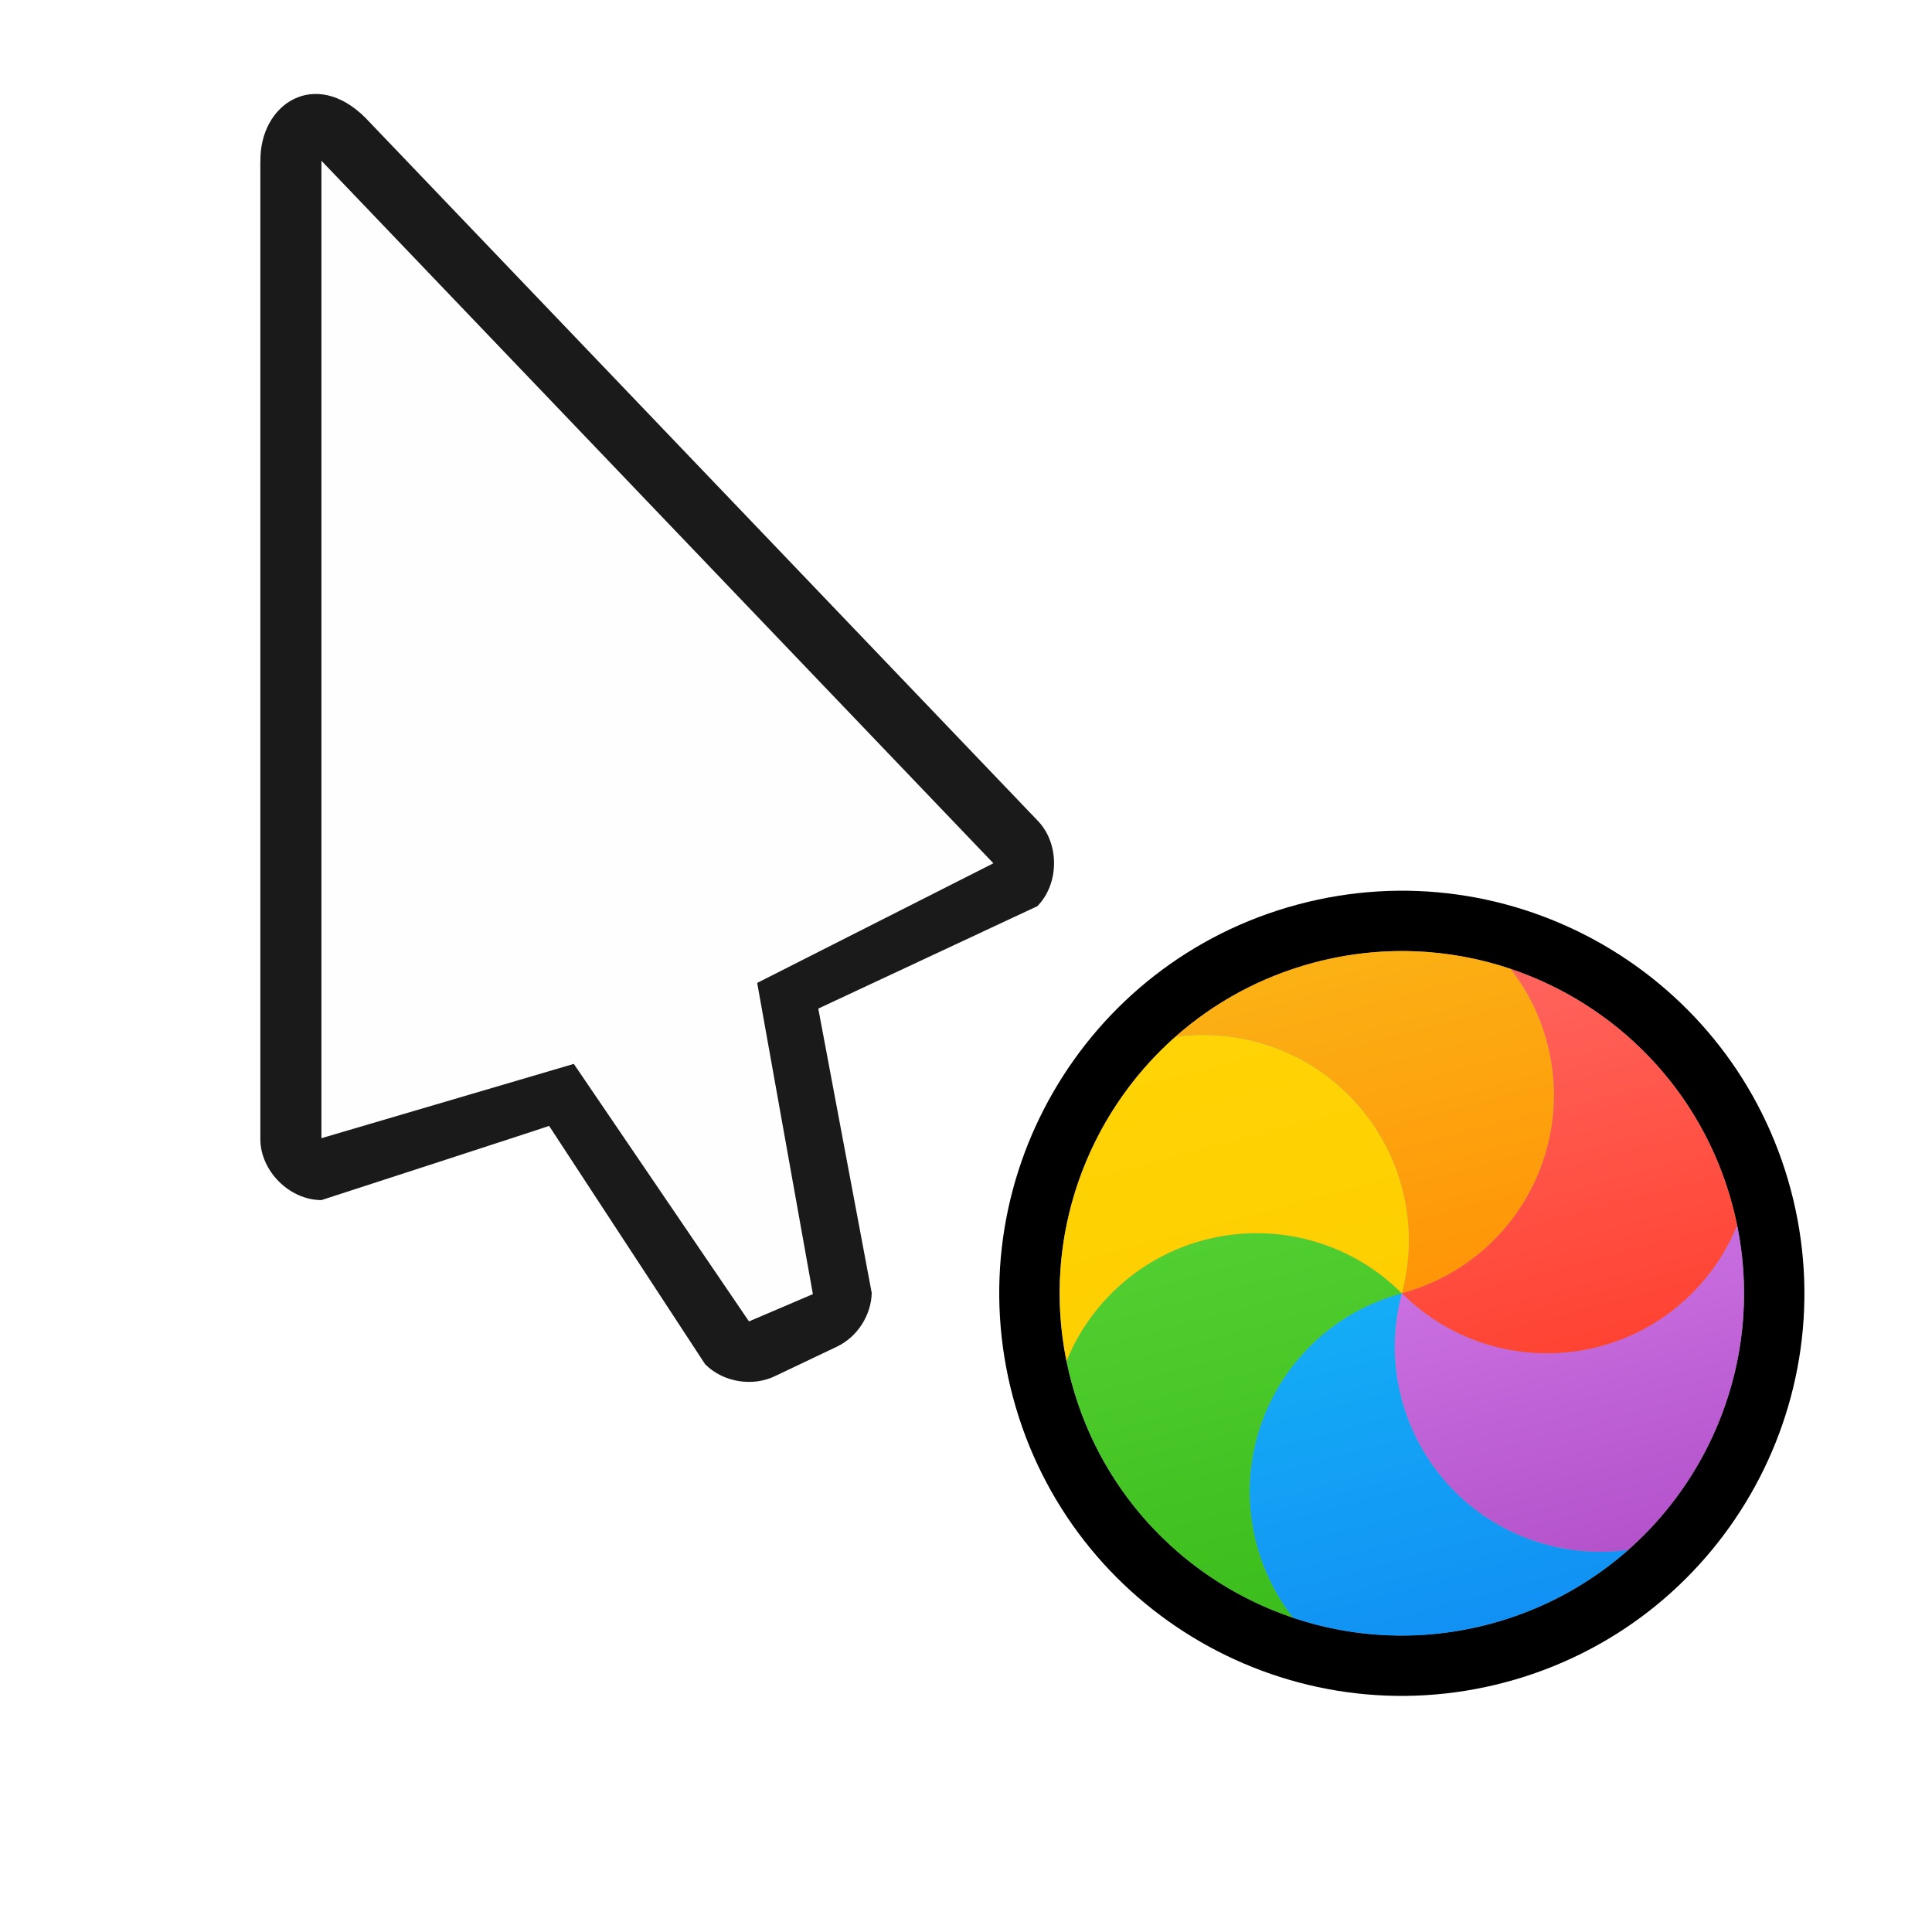
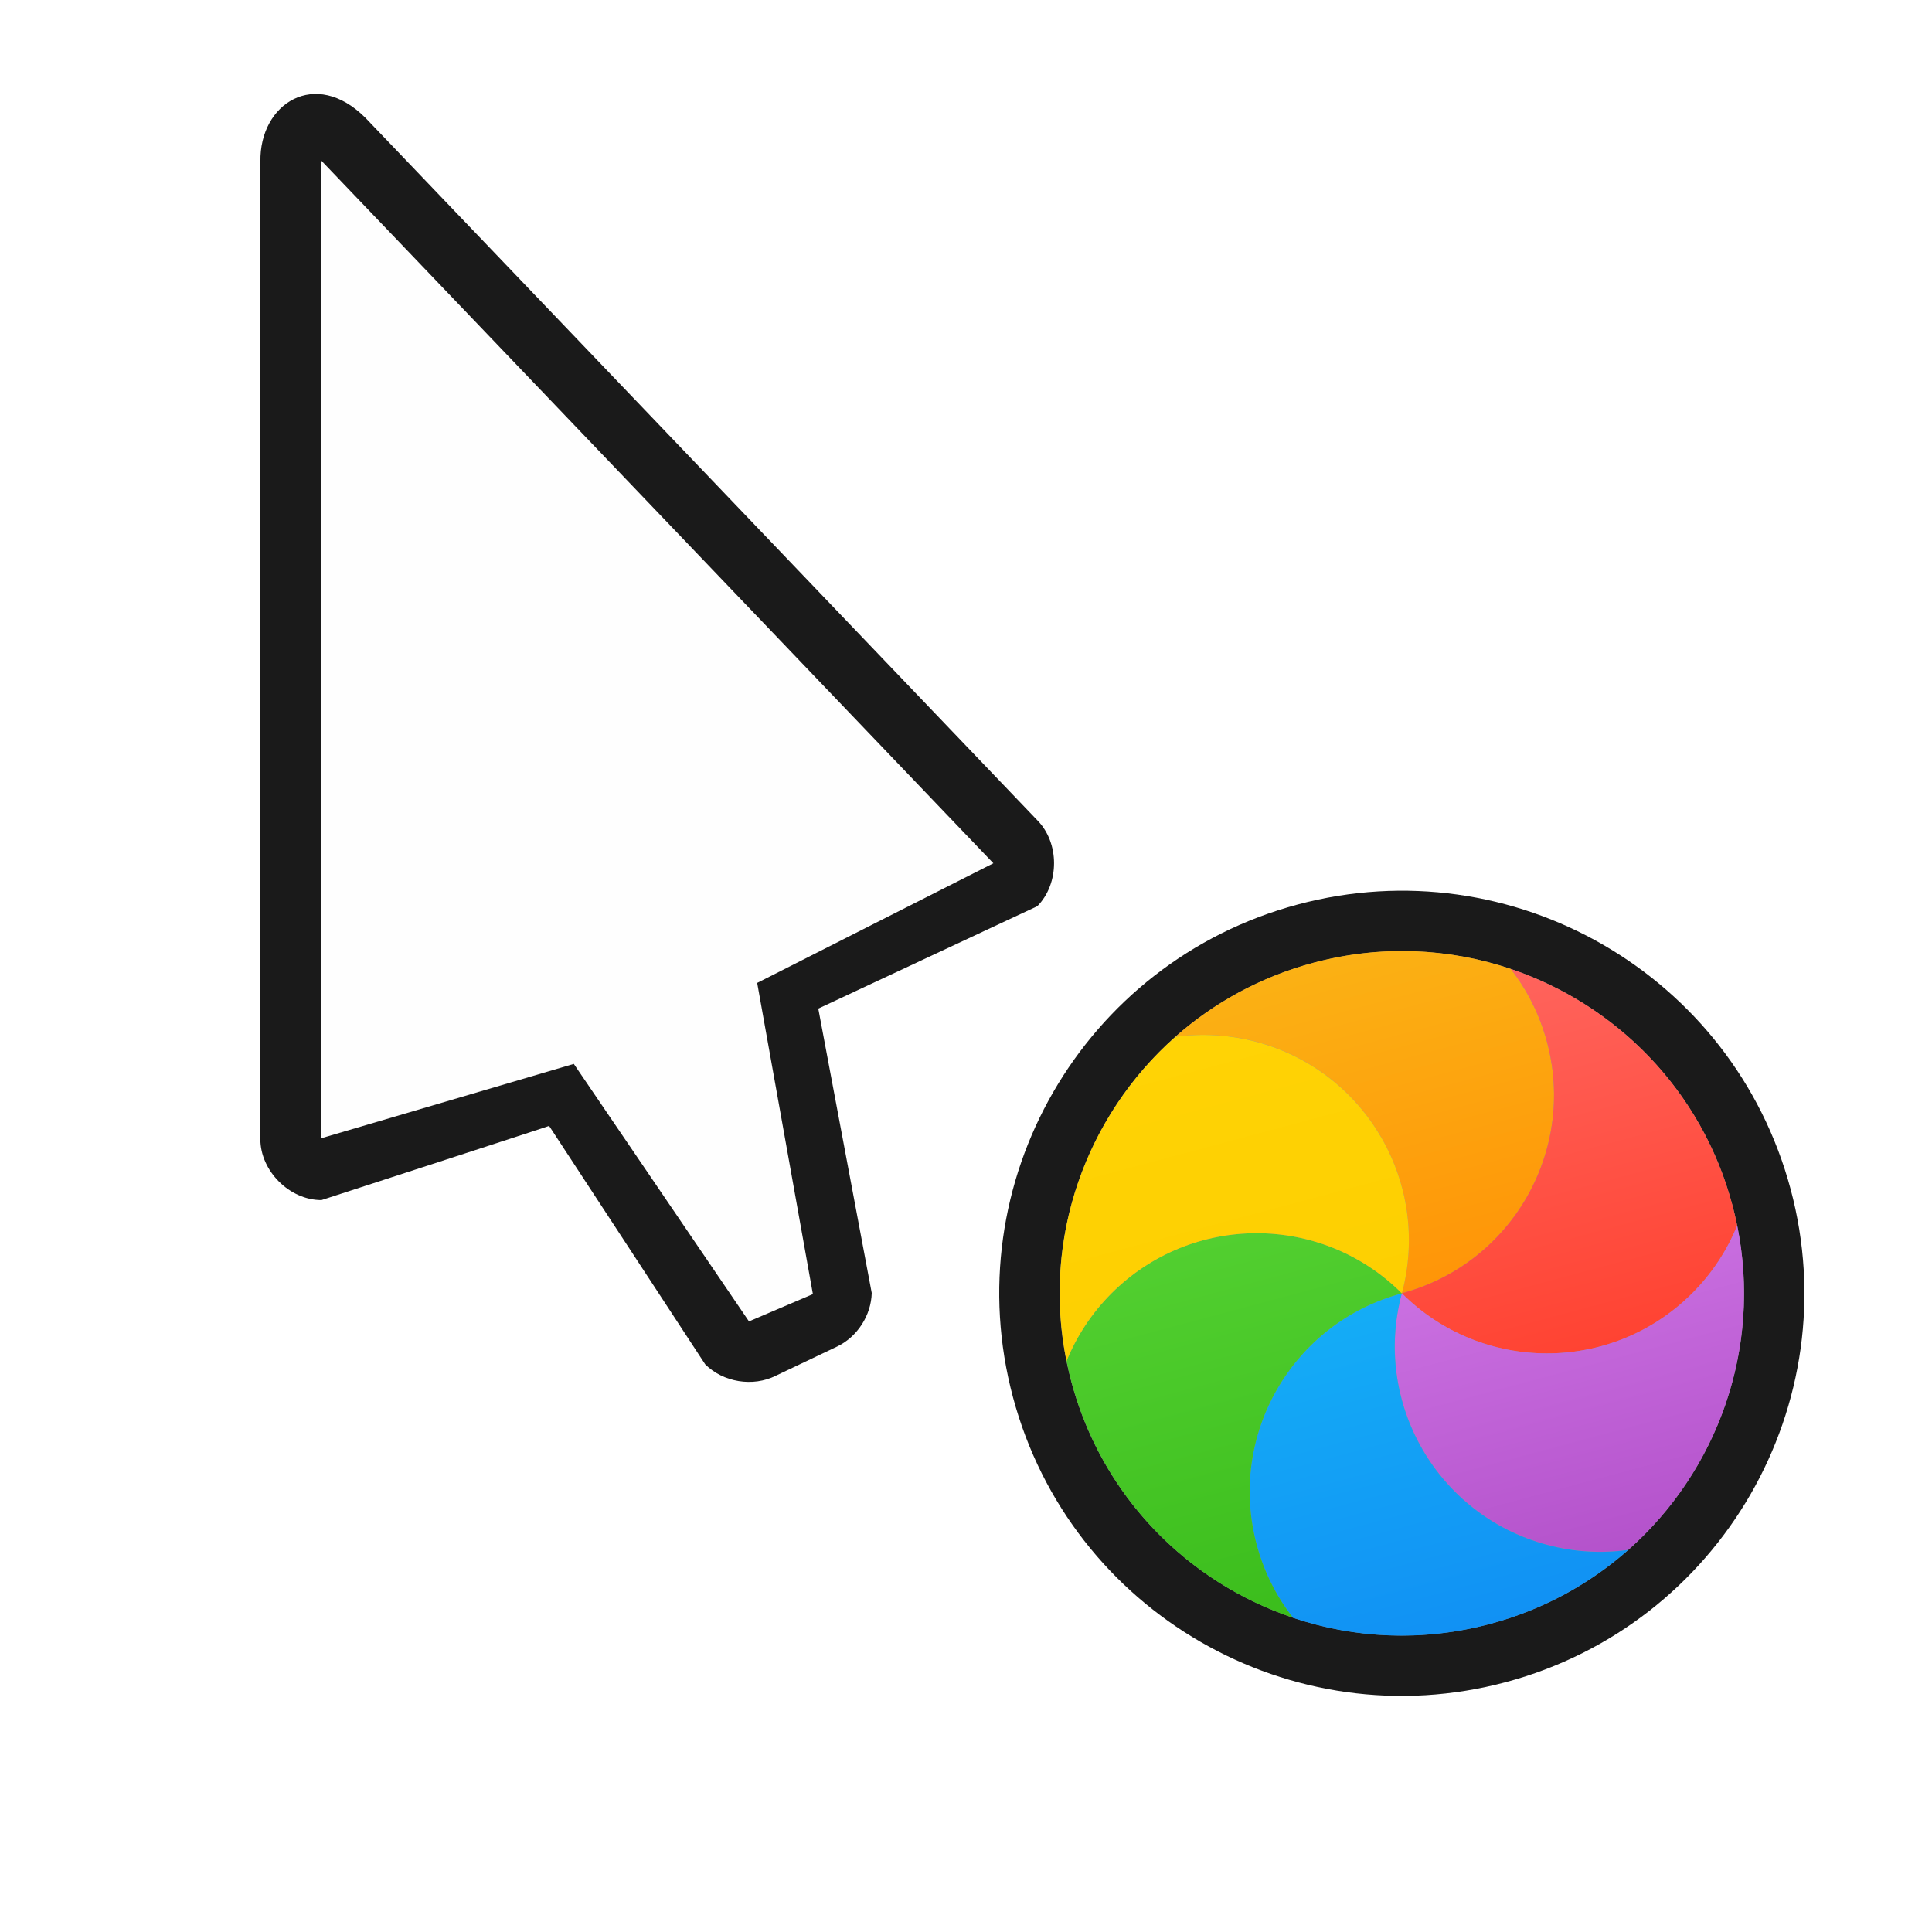
<svg xmlns="http://www.w3.org/2000/svg" height="240" viewBox="0 0 24 24" width="240" version="1.1" id="svg62">
  <defs id="defs66" />
  <linearGradient id="a" gradientTransform="matrix(0.4579123,0,0,0.4380064,8.607332,9.250079)" gradientUnits="userSpaceOnUse" x1="17.871" x2="17.871" y1="7.669" y2="17.893">
    <stop offset="0" stop-color="#fbb114" id="stop2" />
    <stop offset="1" stop-color="#ff9508" id="stop4" />
  </linearGradient>
  <linearGradient id="b" gradientTransform="matrix(0.4206575,0,0,0.4767976,8.607332,9.250079)" gradientUnits="userSpaceOnUse" x1="23.954" x2="23.954" y1="8.61" y2="19.256">
    <stop offset="0" stop-color="#ff645d" id="stop7" />
    <stop offset="1" stop-color="#ff4332" id="stop9" />
  </linearGradient>
  <linearGradient id="c" gradientTransform="matrix(0.4914857,0,0,0.4080861,8.607332,9.250079)" gradientUnits="userSpaceOnUse" x1="20.127" x2="20.127" y1="19.205" y2="29.033">
    <stop offset="0" stop-color="#ca70e1" id="stop12" />
    <stop offset="1" stop-color="#b452cb" id="stop14" />
  </linearGradient>
  <linearGradient id="d" gradientTransform="matrix(0.4579123,0,0,0.4380064,8.607332,9.250079)" gradientUnits="userSpaceOnUse" x1="16.36" x2="16.36" y1="17.893" y2="28.118">
    <stop offset="0" stop-color="#14adf6" id="stop17" />
    <stop offset="1" stop-color="#1191f4" id="stop19" />
  </linearGradient>
  <linearGradient id="e" gradientTransform="matrix(0.4206575,0,0,0.4767976,8.607332,9.250079)" gradientUnits="userSpaceOnUse" x1="13.308" x2="13.308" y1="13.619" y2="24.265">
    <stop offset="0" stop-color="#52cf30" id="stop22" />
    <stop offset="1" stop-color="#3bbd1c" id="stop24" />
  </linearGradient>
  <linearGradient id="f" gradientTransform="matrix(0.4914857,0,0,0.4080861,8.607332,9.250079)" gradientUnits="userSpaceOnUse" x1="11.766" x2="11.766" y1="9.377" y2="19.205">
    <stop offset="0" stop-color="#ffd305" id="stop27" />
    <stop offset="1" stop-color="#fdcf01" id="stop29" />
  </linearGradient>
  <filter id="g" color-interpolation-filters="sRGB" height="1.272" width="1.441" x="-.22" y="-.136">
    <feGaussianBlur stdDeviation=".905" id="feGaussianBlur32" />
  </filter>
  <filter id="h" color-interpolation-filters="sRGB" height="1.336" width="1.336" x="-.168" y="-.168">
    <feGaussianBlur stdDeviation=".7" id="feGaussianBlur35" />
  </filter>
  <path d="m3.234 2.007v12.142c0.0.397.362.759.759.759 0 0 2.946-.956 2.828-.922l1.939 2.962c.224.224.594.284.877.142l.765-.364c.249-.121.42-.387.427-.664l-.664-3.533 2.721-1.272c.277-.281.277-.787 0-1.067l-8.347-8.727c-.622-.622-1.317-.178-1.304.545z" fill="#1a1a1a" stroke-width=".759" id="path38" />
  <path d="m3.993 14.139v-12.142l8.347 8.727-2.934 1.486.692 3.866-.794.339-2.176-3.199z" fill="#fefefe" stroke-width=".759" id="path40" />
  <g fill-rule="evenodd" id="g60" transform="rotate(-15,17.414,16.066)">
-     <circle cx="17.414" cy="16.066" fill="#1a1a1afff" r="5" stroke-width="0.455" id="circle42" />
+     <circle cx="17.414" cy="16.066" fill="#1a1a1a" r="5" stroke-width="0.455" id="circle42" />
    <circle cx="17.414" cy="16.066" fill="#959595" r="4.25" stroke-width="0.423" id="circle44" />
    <animateTransform attributeName="transform" type="rotate" from="0 17.414 16.066" to="360 17.414 16.066" additive="sum" begin="0s" dur="0.6s" repeatCount="1" />
    <g stroke-width="0.445" transform="matrix(0.9489808,0,0,0.9489808,1.808314,-0.149646)" id="g58">
      <path d="m 18.921,13.355 c 0.136,0.321 0.211,0.674 0.211,1.045 0,1.484 -1.203,2.687 -2.687,2.687 0.742,-1.285 0.302,-2.929 -0.984,-3.671 -0.321,-0.185 -0.665,-0.297 -1.011,-0.34 0.601,-0.299 1.278,-0.468 1.995,-0.468 0.916,0 1.767,0.275 2.476,0.746 z" fill="url(#a)" id="path46" style="fill:url(#a)" />
      <path d="m 20.915,17.366 c -0.21,0.278 -0.478,0.519 -0.799,0.705 -1.285,0.742 -2.929,0.302 -3.671,-0.984 1.484,0 2.687,-1.203 2.687,-2.687 0,-0.371 -0.075,-0.724 -0.211,-1.045 1.207,0.802 2.002,2.174 2.002,3.732 0,0.094 -0.003,0.187 -0.009,0.279 z" fill="url(#b)" id="path48" style="fill:url(#b)" />
      <path d="m 18.44,21.098 c -0.346,-0.043 -0.69,-0.155 -1.011,-0.34 -1.285,-0.742 -1.726,-2.385 -0.984,-3.671 0.742,1.285 2.385,1.726 3.671,0.984 0.321,-0.185 0.589,-0.427 0.799,-0.705 -0.101,1.638 -1.081,3.037 -2.475,3.732 z" fill="url(#c)" id="path50" style="fill:url(#c)" />
      <path d="m 13.968,20.82 c -0.136,-0.321 -0.211,-0.674 -0.211,-1.045 0,-1.484 1.203,-2.687 2.687,-2.687 -0.742,1.285 -0.302,2.929 0.984,3.671 0.321,0.186 0.665,0.297 1.011,0.34 -0.601,0.299 -1.278,0.468 -1.995,0.468 -0.916,0 -1.767,-0.275 -2.476,-0.746 z" fill="url(#d)" id="path52" style="fill:url(#d)" />
      <path d="m 11.975,16.809 c 0.21,-0.278 0.478,-0.519 0.799,-0.705 1.285,-0.742 2.929,-0.302 3.671,0.984 -1.484,0 -2.687,1.203 -2.687,2.687 0,0.371 0.075,0.724 0.211,1.045 -1.207,-0.802 -2.002,-2.174 -2.002,-3.732 0,-0.094 0.003,-0.187 0.009,-0.279 z" fill="url(#e)" id="path54" style="fill:url(#e)" />
      <path d="m 14.45,13.077 c 0.346,0.043 0.69,0.155 1.011,0.34 1.285,0.742 1.726,2.385 0.984,3.671 -0.742,-1.285 -2.385,-1.726 -3.671,-0.984 -0.321,0.185 -0.589,0.427 -0.799,0.705 0.101,-1.638 1.081,-3.037 2.475,-3.732 z" fill="url(#f)" id="path56" style="fill:url(#f)" />
    </g>
  </g>
</svg>
